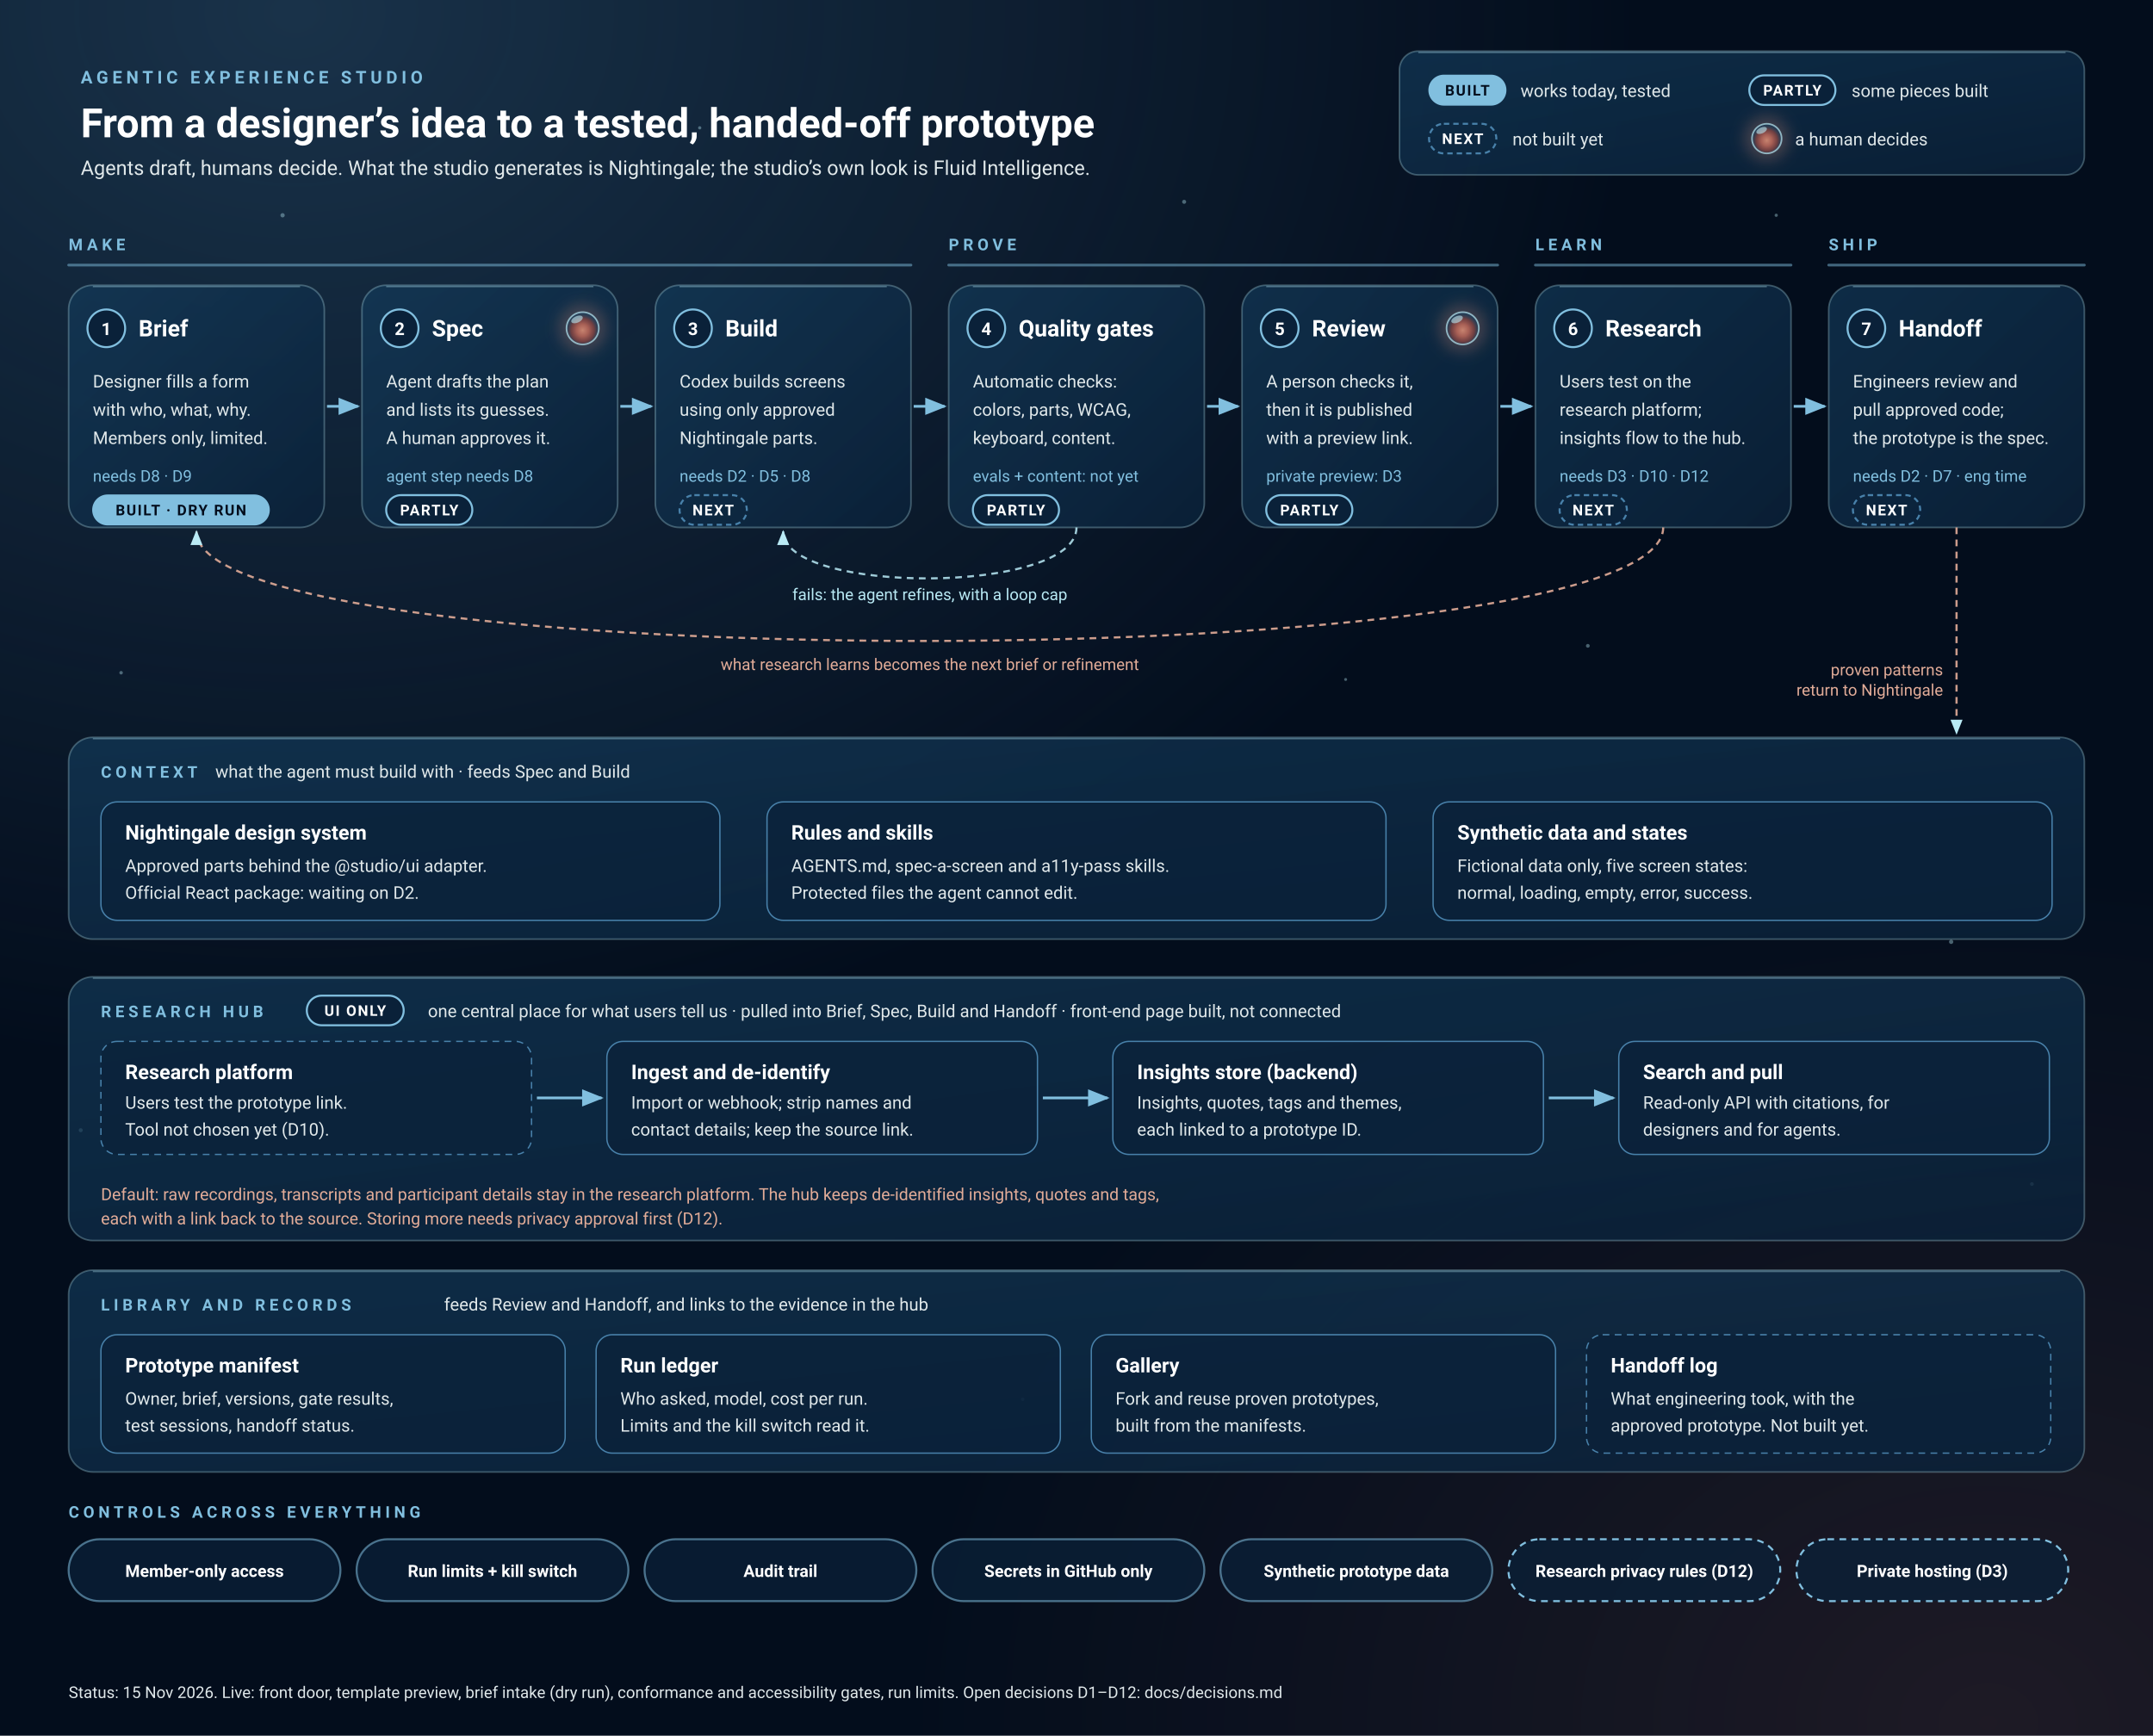
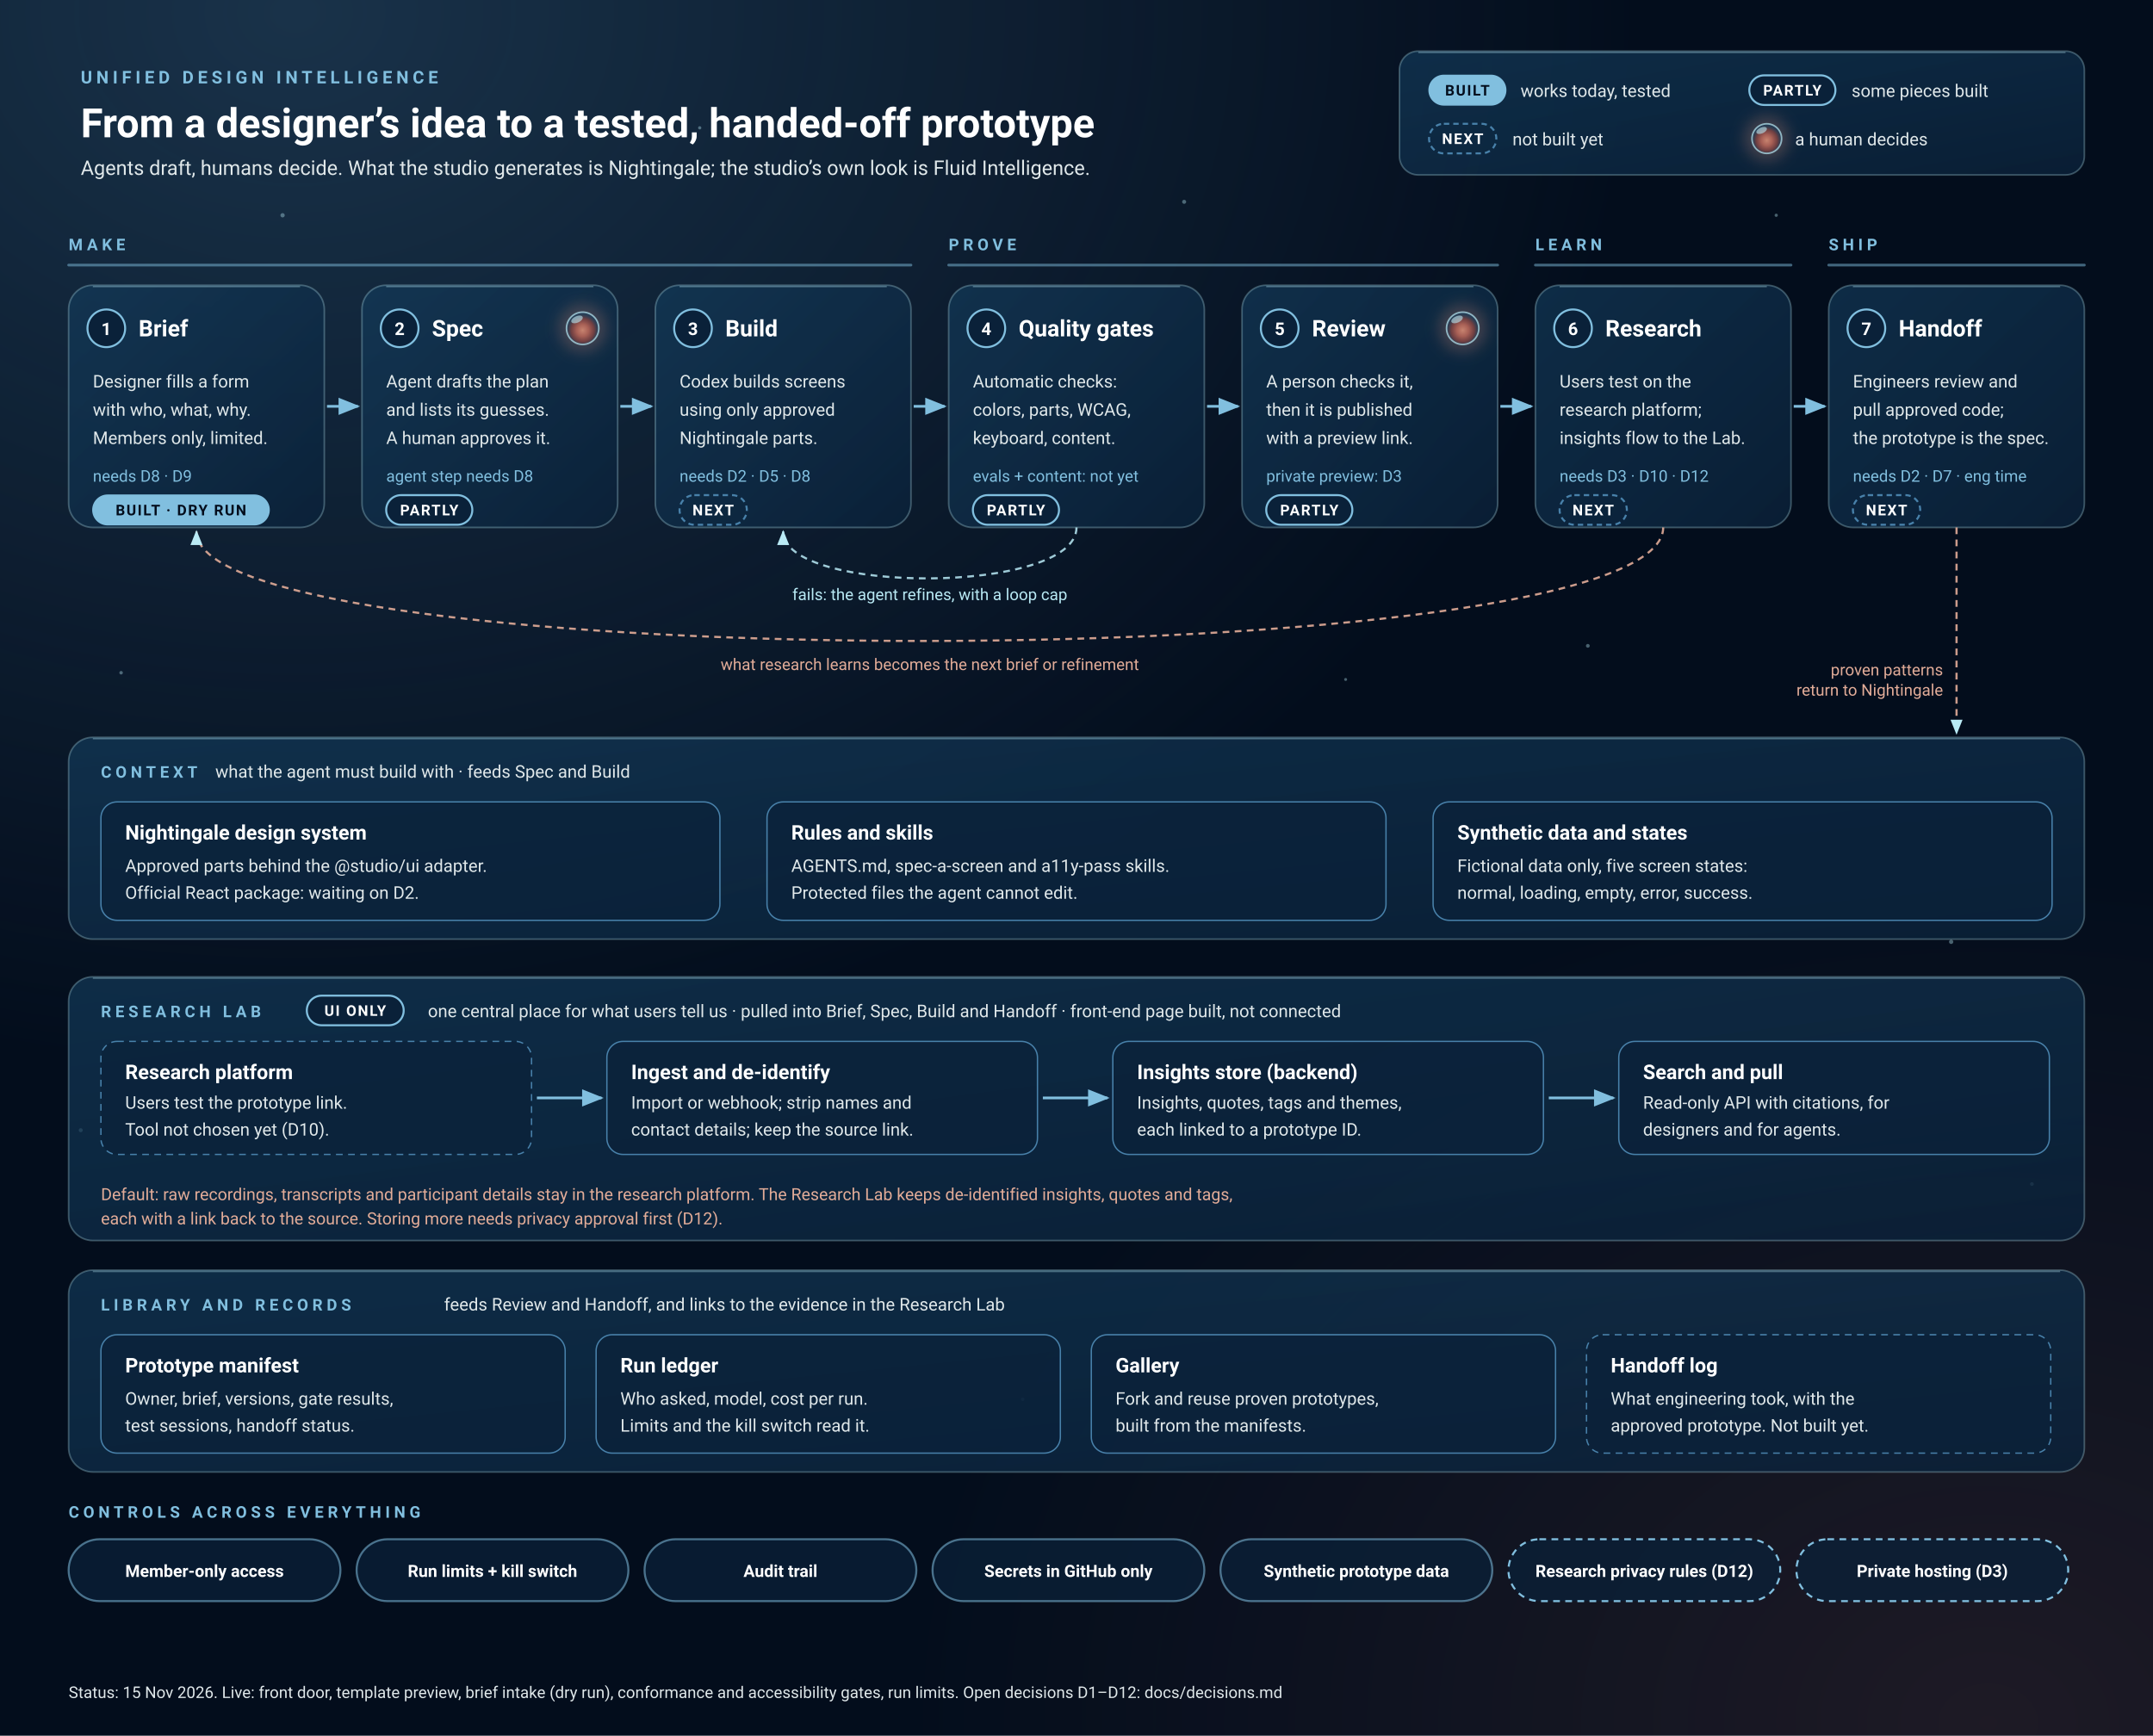
<svg xmlns="http://www.w3.org/2000/svg" viewBox="0 0 1600 1290" width="1600" height="1290" role="img" aria-labelledby="t d" font-family="system-ui, -apple-system, 'Segoe UI', Roboto, Arial, sans-serif">
  <defs>
    <radialGradient id="bgA" cx="0.14" cy="0" r="0.62">
      <stop offset="0" stop-color="#4881aa" stop-opacity="0.32" />
      <stop offset="1" stop-color="#4881aa" stop-opacity="0" />
    </radialGradient>
    <radialGradient id="bgB" cx="0.92" cy="1" r="0.5">
      <stop offset="0" stop-color="#a75f55" stop-opacity="0.16" />
      <stop offset="1" stop-color="#a75f55" stop-opacity="0" />
    </radialGradient>
    <linearGradient id="glass" x1="0" y1="0" x2="1" y2="1">
      <stop offset="0" stop-color="#133b5b" stop-opacity="0.66" />
      <stop offset="1" stop-color="#0a2139" stop-opacity="0.82" />
    </linearGradient>
    <radialGradient id="orb" cx="0.5" cy="0.56" r="0.5">
      <stop offset="0" stop-color="#c7836f" />
      <stop offset="0.38" stop-color="#a75f55" />
      <stop offset="0.72" stop-color="#743f40" stop-opacity="0.9" />
      <stop offset="1" stop-color="#133b5b" stop-opacity="0.55" />
    </radialGradient>
    <filter id="glow" x="-80%" y="-80%" width="260%" height="260%">
      <feGaussianBlur stdDeviation="5" />
    </filter>
    <marker id="arrow" viewBox="0 0 10 10" refX="9" refY="5" markerWidth="8" markerHeight="8" orient="auto-start-reverse">
      <path d="M0 1L10 5L0 9z" fill="#81bfdf" />
    </marker>
    <marker id="arrowSoft" viewBox="0 0 10 10" refX="9" refY="5" markerWidth="7" markerHeight="7" orient="auto-start-reverse">
      <path d="M0 1L10 5L0 9z" fill="#b9eaf5" />
    </marker>
  </defs>
  <rect width="1600" height="1290" fill="#030d1c" />
  <rect width="1600" height="1290" fill="url(#bgA)" />
  <rect width="1600" height="1290" fill="url(#bgB)" />
  <circle cx="210" cy="160" r="1.6" fill="#b9eaf5" opacity="0.38" />
  <circle cx="520" cy="95" r="1.2" fill="#b9eaf5" opacity="0.38" />
  <circle cx="880" cy="150" r="1.5" fill="#b9eaf5" opacity="0.38" />
  <circle cx="1180" cy="480" r="1.4" fill="#b9eaf5" opacity="0.38" />
  <circle cx="90" cy="500" r="1.3" fill="#b9eaf5" opacity="0.38" />
  <circle cx="1450" cy="700" r="1.6" fill="#b9eaf5" opacity="0.38" />
  <circle cx="760" cy="1040" r="1.3" fill="#b9eaf5" opacity="0.38" />
  <circle cx="330" cy="905" r="1.2" fill="#b9eaf5" opacity="0.38" />
  <circle cx="1510" cy="880" r="1.4" fill="#b9eaf5" opacity="0.38" />
  <circle cx="1000" cy="505" r="1.1" fill="#b9eaf5" opacity="0.38" />
  <circle cx="60" cy="840" r="1.5" fill="#b9eaf5" opacity="0.38" />
  <circle cx="1320" cy="160" r="1.2" fill="#b9eaf5" opacity="0.38" />
-   <text x="60" y="62" font-size="13" font-weight="700" fill="#81bfdf" text-anchor="start" letter-spacing="3">AGENTIC EXPERIENCE STUDIO</text>
+   <text x="60" y="62" font-size="13" font-weight="700" fill="#81bfdf" text-anchor="start" letter-spacing="3">UNIFIED DESIGN INTELLIGENCE</text>
  <text x="60" y="102" font-size="30" font-weight="700" fill="#ffffff" text-anchor="start">From a designer’s idea to a tested, handed-off prototype</text>
  <text x="60" y="130" font-size="15" font-weight="400" fill="#e0e8ea" text-anchor="start">Agents draft, humans decide. What the studio generates is Nightingale; the studio’s own look is Fluid Intelligence.</text>
  <rect x="1040" y="38" width="509" height="92" rx="14" fill="url(#glass)" stroke="#b9eaf5" stroke-opacity="0.3" stroke-width="1.2" />
  <path d="M1054 39H1535" stroke="#b9eaf5" stroke-opacity="0.35" stroke-width="1" />
  <rect x="1062" y="56" width="57" height="22" rx="11" fill="#81bfdf" stroke="#81bfdf" />
  <text x="1090.5" y="71" font-size="11" font-weight="700" fill="#030d1c" text-anchor="middle" letter-spacing="1">BUILT</text>
  <text x="1130" y="72" font-size="13" font-weight="400" fill="#e0e8ea" text-anchor="start">works today, tested</text>
  <rect x="1300" y="56" width="64" height="22" rx="11" fill="#0a2139" stroke="#81bfdf" stroke-width="1.5" />
  <text x="1332" y="71" font-size="11" font-weight="700" fill="#ffffff" text-anchor="middle" letter-spacing="1">PARTLY</text>
  <text x="1376" y="72" font-size="13" font-weight="400" fill="#e0e8ea" text-anchor="start">some pieces built</text>
  <rect x="1062" y="92" width="50" height="22" rx="11" fill="none" stroke="#4881aa" stroke-width="1.5" stroke-dasharray="4 3" />
  <text x="1087" y="107" font-size="11" font-weight="700" fill="#ffffff" text-anchor="middle" letter-spacing="1">NEXT</text>
  <text x="1124" y="108" font-size="13" font-weight="400" fill="#e0e8ea" text-anchor="start">not built yet</text>
  <circle cx="1313" cy="103" r="17" fill="#c7836f" opacity="0.28" filter="url(#glow)" />
  <circle cx="1313" cy="103" r="11" fill="url(#orb)" />
  <circle cx="1313" cy="103" r="11" fill="none" stroke="#b9eaf5" stroke-opacity="0.7" stroke-width="1.2" />
  <ellipse cx="1309.15" cy="96.95" rx="4.18" ry="2.2" fill="#b9eaf5" opacity="0.6" transform="rotate(-24 1309.15 96.95)" />
  <text x="1334" y="108" font-size="13" font-weight="400" fill="#e0e8ea" text-anchor="start">a human decides</text>
  <text x="51" y="186" font-size="12" font-weight="700" fill="#81bfdf" text-anchor="start" letter-spacing="3">MAKE</text>
  <path d="M51 197H677" stroke="#81bfdf" stroke-opacity="0.5" stroke-width="2" stroke-linecap="round" />
  <text x="705" y="186" font-size="12" font-weight="700" fill="#81bfdf" text-anchor="start" letter-spacing="3">PROVE</text>
  <path d="M705 197H1113" stroke="#81bfdf" stroke-opacity="0.5" stroke-width="2" stroke-linecap="round" />
  <text x="1141" y="186" font-size="12" font-weight="700" fill="#81bfdf" text-anchor="start" letter-spacing="3">LEARN</text>
  <path d="M1141 197H1331" stroke="#81bfdf" stroke-opacity="0.5" stroke-width="2" stroke-linecap="round" />
  <text x="1359" y="186" font-size="12" font-weight="700" fill="#81bfdf" text-anchor="start" letter-spacing="3">SHIP</text>
  <path d="M1359 197H1549" stroke="#81bfdf" stroke-opacity="0.5" stroke-width="2" stroke-linecap="round" />
  <rect x="51" y="212" width="190" height="180" rx="18" fill="url(#glass)" stroke="#b9eaf5" stroke-opacity="0.3" stroke-width="1.2" />
  <path d="M69 213H223" stroke="#b9eaf5" stroke-opacity="0.35" stroke-width="1" />
  <circle cx="79" cy="244" r="14" fill="#0a2139" stroke="#81bfdf" stroke-width="1.5" />
  <text x="79" y="249" font-size="13" font-weight="700" fill="#ffffff" text-anchor="middle">1</text>
  <text x="103" y="250" font-size="17" font-weight="700" fill="#ffffff" text-anchor="start">Brief</text>
  <text x="69" y="288" font-size="13" font-weight="400" fill="#e0e8ea" text-anchor="start">Designer fills a form</text>
  <text x="69" y="309" font-size="13" font-weight="400" fill="#e0e8ea" text-anchor="start">with who, what, why.</text>
  <text x="69" y="330" font-size="13" font-weight="400" fill="#e0e8ea" text-anchor="start">Members only, limited.</text>
  <text x="69" y="358" font-size="12" font-weight="400" fill="#81bfdf" text-anchor="start">needs D8 · D9</text>
  <rect x="69" y="368" width="131" height="22" rx="11" fill="#81bfdf" stroke="#81bfdf" />
  <text x="134.5" y="383" font-size="11" font-weight="700" fill="#030d1c" text-anchor="middle" letter-spacing="1">BUILT · DRY RUN</text>
  <path d="M243 302H266" stroke="#81bfdf" stroke-width="2" marker-end="url(#arrow)" />
  <rect x="269" y="212" width="190" height="180" rx="18" fill="url(#glass)" stroke="#b9eaf5" stroke-opacity="0.3" stroke-width="1.2" />
  <path d="M287 213H441" stroke="#b9eaf5" stroke-opacity="0.35" stroke-width="1" />
  <circle cx="297" cy="244" r="14" fill="#0a2139" stroke="#81bfdf" stroke-width="1.5" />
  <text x="297" y="249" font-size="13" font-weight="700" fill="#ffffff" text-anchor="middle">2</text>
  <text x="321" y="250" font-size="17" font-weight="700" fill="#ffffff" text-anchor="start">Spec</text>
  <circle cx="433" cy="244" r="18" fill="#c7836f" opacity="0.28" filter="url(#glow)" />
  <circle cx="433" cy="244" r="12" fill="url(#orb)" />
  <circle cx="433" cy="244" r="12" fill="none" stroke="#b9eaf5" stroke-opacity="0.7" stroke-width="1.2" />
  <ellipse cx="428.8" cy="237.4" rx="4.56" ry="2.4" fill="#b9eaf5" opacity="0.6" transform="rotate(-24 428.8 237.4)" />
  <text x="287" y="288" font-size="13" font-weight="400" fill="#e0e8ea" text-anchor="start">Agent drafts the plan</text>
  <text x="287" y="309" font-size="13" font-weight="400" fill="#e0e8ea" text-anchor="start">and lists its guesses.</text>
  <text x="287" y="330" font-size="13" font-weight="400" fill="#e0e8ea" text-anchor="start">A human approves it.</text>
  <text x="287" y="358" font-size="12" font-weight="400" fill="#81bfdf" text-anchor="start">agent step needs D8</text>
  <rect x="287" y="368" width="64" height="22" rx="11" fill="#0a2139" stroke="#81bfdf" stroke-width="1.5" />
  <text x="319" y="383" font-size="11" font-weight="700" fill="#ffffff" text-anchor="middle" letter-spacing="1">PARTLY</text>
  <path d="M461 302H484" stroke="#81bfdf" stroke-width="2" marker-end="url(#arrow)" />
  <rect x="487" y="212" width="190" height="180" rx="18" fill="url(#glass)" stroke="#b9eaf5" stroke-opacity="0.3" stroke-width="1.2" />
  <path d="M505 213H659" stroke="#b9eaf5" stroke-opacity="0.35" stroke-width="1" />
  <circle cx="515" cy="244" r="14" fill="#0a2139" stroke="#81bfdf" stroke-width="1.5" />
  <text x="515" y="249" font-size="13" font-weight="700" fill="#ffffff" text-anchor="middle">3</text>
  <text x="539" y="250" font-size="17" font-weight="700" fill="#ffffff" text-anchor="start">Build</text>
  <text x="505" y="288" font-size="13" font-weight="400" fill="#e0e8ea" text-anchor="start">Codex builds screens</text>
  <text x="505" y="309" font-size="13" font-weight="400" fill="#e0e8ea" text-anchor="start">using only approved</text>
  <text x="505" y="330" font-size="13" font-weight="400" fill="#e0e8ea" text-anchor="start">Nightingale parts.</text>
  <text x="505" y="358" font-size="12" font-weight="400" fill="#81bfdf" text-anchor="start">needs D2 · D5 · D8</text>
  <rect x="505" y="368" width="50" height="22" rx="11" fill="none" stroke="#4881aa" stroke-width="1.5" stroke-dasharray="4 3" />
  <text x="530" y="383" font-size="11" font-weight="700" fill="#ffffff" text-anchor="middle" letter-spacing="1">NEXT</text>
  <path d="M679 302H702" stroke="#81bfdf" stroke-width="2" marker-end="url(#arrow)" />
  <rect x="705" y="212" width="190" height="180" rx="18" fill="url(#glass)" stroke="#b9eaf5" stroke-opacity="0.3" stroke-width="1.2" />
  <path d="M723 213H877" stroke="#b9eaf5" stroke-opacity="0.35" stroke-width="1" />
  <circle cx="733" cy="244" r="14" fill="#0a2139" stroke="#81bfdf" stroke-width="1.5" />
  <text x="733" y="249" font-size="13" font-weight="700" fill="#ffffff" text-anchor="middle">4</text>
  <text x="757" y="250" font-size="17" font-weight="700" fill="#ffffff" text-anchor="start">Quality gates</text>
  <text x="723" y="288" font-size="13" font-weight="400" fill="#e0e8ea" text-anchor="start">Automatic checks:</text>
  <text x="723" y="309" font-size="13" font-weight="400" fill="#e0e8ea" text-anchor="start">colors, parts, WCAG,</text>
  <text x="723" y="330" font-size="13" font-weight="400" fill="#e0e8ea" text-anchor="start">keyboard, content.</text>
  <text x="723" y="358" font-size="12" font-weight="400" fill="#81bfdf" text-anchor="start">evals + content: not yet</text>
  <rect x="723" y="368" width="64" height="22" rx="11" fill="#0a2139" stroke="#81bfdf" stroke-width="1.5" />
  <text x="755" y="383" font-size="11" font-weight="700" fill="#ffffff" text-anchor="middle" letter-spacing="1">PARTLY</text>
  <path d="M897 302H920" stroke="#81bfdf" stroke-width="2" marker-end="url(#arrow)" />
  <rect x="923" y="212" width="190" height="180" rx="18" fill="url(#glass)" stroke="#b9eaf5" stroke-opacity="0.3" stroke-width="1.2" />
  <path d="M941 213H1095" stroke="#b9eaf5" stroke-opacity="0.35" stroke-width="1" />
  <circle cx="951" cy="244" r="14" fill="#0a2139" stroke="#81bfdf" stroke-width="1.5" />
  <text x="951" y="249" font-size="13" font-weight="700" fill="#ffffff" text-anchor="middle">5</text>
  <text x="975" y="250" font-size="17" font-weight="700" fill="#ffffff" text-anchor="start">Review</text>
  <circle cx="1087" cy="244" r="18" fill="#c7836f" opacity="0.28" filter="url(#glow)" />
  <circle cx="1087" cy="244" r="12" fill="url(#orb)" />
  <circle cx="1087" cy="244" r="12" fill="none" stroke="#b9eaf5" stroke-opacity="0.7" stroke-width="1.2" />
  <ellipse cx="1082.8" cy="237.4" rx="4.56" ry="2.4" fill="#b9eaf5" opacity="0.6" transform="rotate(-24 1082.8 237.4)" />
  <text x="941" y="288" font-size="13" font-weight="400" fill="#e0e8ea" text-anchor="start">A person checks it,</text>
  <text x="941" y="309" font-size="13" font-weight="400" fill="#e0e8ea" text-anchor="start">then it is published</text>
  <text x="941" y="330" font-size="13" font-weight="400" fill="#e0e8ea" text-anchor="start">with a preview link.</text>
  <text x="941" y="358" font-size="12" font-weight="400" fill="#81bfdf" text-anchor="start">private preview: D3</text>
  <rect x="941" y="368" width="64" height="22" rx="11" fill="#0a2139" stroke="#81bfdf" stroke-width="1.5" />
  <text x="973" y="383" font-size="11" font-weight="700" fill="#ffffff" text-anchor="middle" letter-spacing="1">PARTLY</text>
  <path d="M1115 302H1138" stroke="#81bfdf" stroke-width="2" marker-end="url(#arrow)" />
  <rect x="1141" y="212" width="190" height="180" rx="18" fill="url(#glass)" stroke="#b9eaf5" stroke-opacity="0.3" stroke-width="1.2" />
  <path d="M1159 213H1313" stroke="#b9eaf5" stroke-opacity="0.35" stroke-width="1" />
  <circle cx="1169" cy="244" r="14" fill="#0a2139" stroke="#81bfdf" stroke-width="1.5" />
  <text x="1169" y="249" font-size="13" font-weight="700" fill="#ffffff" text-anchor="middle">6</text>
  <text x="1193" y="250" font-size="17" font-weight="700" fill="#ffffff" text-anchor="start">Research</text>
  <text x="1159" y="288" font-size="13" font-weight="400" fill="#e0e8ea" text-anchor="start">Users test on the</text>
  <text x="1159" y="309" font-size="13" font-weight="400" fill="#e0e8ea" text-anchor="start">research platform;</text>
-   <text x="1159" y="330" font-size="13" font-weight="400" fill="#e0e8ea" text-anchor="start">insights flow to the hub.</text>
+   <text x="1159" y="330" font-size="13" font-weight="400" fill="#e0e8ea" text-anchor="start">insights flow to the Lab.</text>
  <text x="1159" y="358" font-size="12" font-weight="400" fill="#81bfdf" text-anchor="start">needs D3 · D10 · D12</text>
  <rect x="1159" y="368" width="50" height="22" rx="11" fill="none" stroke="#4881aa" stroke-width="1.5" stroke-dasharray="4 3" />
  <text x="1184" y="383" font-size="11" font-weight="700" fill="#ffffff" text-anchor="middle" letter-spacing="1">NEXT</text>
  <path d="M1333 302H1356" stroke="#81bfdf" stroke-width="2" marker-end="url(#arrow)" />
  <rect x="1359" y="212" width="190" height="180" rx="18" fill="url(#glass)" stroke="#b9eaf5" stroke-opacity="0.3" stroke-width="1.2" />
  <path d="M1377 213H1531" stroke="#b9eaf5" stroke-opacity="0.35" stroke-width="1" />
  <circle cx="1387" cy="244" r="14" fill="#0a2139" stroke="#81bfdf" stroke-width="1.5" />
  <text x="1387" y="249" font-size="13" font-weight="700" fill="#ffffff" text-anchor="middle">7</text>
  <text x="1411" y="250" font-size="17" font-weight="700" fill="#ffffff" text-anchor="start">Handoff</text>
  <text x="1377" y="288" font-size="13" font-weight="400" fill="#e0e8ea" text-anchor="start">Engineers review and</text>
  <text x="1377" y="309" font-size="13" font-weight="400" fill="#e0e8ea" text-anchor="start">pull approved code;</text>
  <text x="1377" y="330" font-size="13" font-weight="400" fill="#e0e8ea" text-anchor="start">the prototype is the spec.</text>
  <text x="1377" y="358" font-size="12" font-weight="400" fill="#81bfdf" text-anchor="start">needs D2 · D7 · eng time</text>
  <rect x="1377" y="368" width="50" height="22" rx="11" fill="none" stroke="#4881aa" stroke-width="1.5" stroke-dasharray="4 3" />
  <text x="1402" y="383" font-size="11" font-weight="700" fill="#ffffff" text-anchor="middle" letter-spacing="1">NEXT</text>
  <path d="M800 392 C800 442, 582 442, 582 395" fill="none" stroke="#b9eaf5" stroke-opacity="0.85" stroke-width="1.6" stroke-dasharray="5 4" marker-end="url(#arrowSoft)" />
  <text x="691" y="446" font-size="12" font-weight="400" fill="#b9eaf5" text-anchor="middle">fails: the agent refines, with a loop cap</text>
  <path d="M1236 392 C1236 504, 146 504, 146 395" fill="none" stroke="#e2ac98" stroke-opacity="0.9" stroke-width="1.6" stroke-dasharray="5 4" marker-end="url(#arrowSoft)" />
  <text x="691" y="498" font-size="12" font-weight="400" fill="#e2ac98" text-anchor="middle">what research learns becomes the next brief or refinement</text>
  <path d="M1454 392 V545" fill="none" stroke="#e2ac98" stroke-opacity="0.9" stroke-width="1.6" stroke-dasharray="5 4" marker-end="url(#arrowSoft)" />
  <text x="1444" y="502" font-size="12" font-weight="400" fill="#e2ac98" text-anchor="end">proven patterns</text>
  <text x="1444" y="517" font-size="12" font-weight="400" fill="#e2ac98" text-anchor="end">return to Nightingale</text>
  <rect x="51" y="548" width="1498" height="150" rx="18" fill="url(#glass)" stroke="#b9eaf5" stroke-opacity="0.3" stroke-width="1.2" />
  <path d="M69 549H1531" stroke="#b9eaf5" stroke-opacity="0.35" stroke-width="1" />
  <text x="75" y="578" font-size="12" font-weight="700" fill="#81bfdf" text-anchor="start" letter-spacing="3">CONTEXT</text>
  <text x="160" y="578" font-size="13" font-weight="400" fill="#e0e8ea" text-anchor="start">what the agent must build with · feeds Spec and Build</text>
  <rect x="75" y="596" width="460" height="88" rx="12" fill="#0a2139" fill-opacity="0.7" stroke="#4881aa" stroke-width="1" />
  <text x="93" y="624" font-size="15" font-weight="700" fill="#ffffff" text-anchor="start">Nightingale design system</text>
  <text x="93" y="648" font-size="13" font-weight="400" fill="#e0e8ea" text-anchor="start">Approved parts behind the @studio/ui adapter.</text>
  <text x="93" y="668" font-size="13" font-weight="400" fill="#e0e8ea" text-anchor="start">Official React package: waiting on D2.</text>
  <rect x="570" y="596" width="460" height="88" rx="12" fill="#0a2139" fill-opacity="0.7" stroke="#4881aa" stroke-width="1" />
  <text x="588" y="624" font-size="15" font-weight="700" fill="#ffffff" text-anchor="start">Rules and skills</text>
  <text x="588" y="648" font-size="13" font-weight="400" fill="#e0e8ea" text-anchor="start">AGENTS.md, spec-a-screen and a11y-pass skills.</text>
  <text x="588" y="668" font-size="13" font-weight="400" fill="#e0e8ea" text-anchor="start">Protected files the agent cannot edit.</text>
  <rect x="1065" y="596" width="460" height="88" rx="12" fill="#0a2139" fill-opacity="0.7" stroke="#4881aa" stroke-width="1" />
  <text x="1083" y="624" font-size="15" font-weight="700" fill="#ffffff" text-anchor="start">Synthetic data and states</text>
  <text x="1083" y="648" font-size="13" font-weight="400" fill="#e0e8ea" text-anchor="start">Fictional data only, five screen states:</text>
  <text x="1083" y="668" font-size="13" font-weight="400" fill="#e0e8ea" text-anchor="start">normal, loading, empty, error, success.</text>
  <rect x="51" y="726" width="1498" height="196" rx="18" fill="url(#glass)" stroke="#b9eaf5" stroke-opacity="0.3" stroke-width="1.2" />
  <path d="M69 727H1531" stroke="#b9eaf5" stroke-opacity="0.35" stroke-width="1" />
-   <text x="75" y="756" font-size="12" font-weight="700" fill="#81bfdf" text-anchor="start" letter-spacing="3">RESEARCH HUB</text>
+   <text x="75" y="756" font-size="12" font-weight="700" fill="#81bfdf" text-anchor="start" letter-spacing="3">RESEARCH LAB</text>
  <rect x="228" y="740" width="72" height="22" rx="11" fill="#0a2139" stroke="#81bfdf" stroke-width="1.5" />
  <text x="264" y="755" font-size="11" font-weight="700" fill="#ffffff" text-anchor="middle" letter-spacing="1">UI ONLY</text>
  <text x="318" y="756" font-size="13" font-weight="400" fill="#e0e8ea" text-anchor="start">one central place for what users tell us · pulled into Brief, Spec, Build and Handoff · front-end page built, not connected</text>
  <rect x="75" y="774" width="320" height="84" rx="12" fill="#0a2139" fill-opacity="0.7" stroke="#4881aa" stroke-width="1" stroke-dasharray="5 4" />
  <text x="93" y="802" font-size="15" font-weight="700" fill="#ffffff" text-anchor="start">Research platform</text>
  <text x="93" y="824" font-size="13" font-weight="400" fill="#e0e8ea" text-anchor="start">Users test the prototype link.</text>
  <text x="93" y="844" font-size="13" font-weight="400" fill="#e0e8ea" text-anchor="start">Tool not chosen yet (D10).</text>
  <path d="M399 816H447" stroke="#81bfdf" stroke-width="2" marker-end="url(#arrow)" />
  <rect x="451" y="774" width="320" height="84" rx="12" fill="#0a2139" fill-opacity="0.7" stroke="#4881aa" stroke-width="1" />
  <text x="469" y="802" font-size="15" font-weight="700" fill="#ffffff" text-anchor="start">Ingest and de-identify</text>
  <text x="469" y="824" font-size="13" font-weight="400" fill="#e0e8ea" text-anchor="start">Import or webhook; strip names and</text>
  <text x="469" y="844" font-size="13" font-weight="400" fill="#e0e8ea" text-anchor="start">contact details; keep the source link.</text>
  <path d="M775 816H823" stroke="#81bfdf" stroke-width="2" marker-end="url(#arrow)" />
  <rect x="827" y="774" width="320" height="84" rx="12" fill="#0a2139" fill-opacity="0.7" stroke="#4881aa" stroke-width="1" />
  <text x="845" y="802" font-size="15" font-weight="700" fill="#ffffff" text-anchor="start">Insights store (backend)</text>
  <text x="845" y="824" font-size="13" font-weight="400" fill="#e0e8ea" text-anchor="start">Insights, quotes, tags and themes,</text>
  <text x="845" y="844" font-size="13" font-weight="400" fill="#e0e8ea" text-anchor="start">each linked to a prototype ID.</text>
  <path d="M1151 816H1199" stroke="#81bfdf" stroke-width="2" marker-end="url(#arrow)" />
  <rect x="1203" y="774" width="320" height="84" rx="12" fill="#0a2139" fill-opacity="0.7" stroke="#4881aa" stroke-width="1" />
  <text x="1221" y="802" font-size="15" font-weight="700" fill="#ffffff" text-anchor="start">Search and pull</text>
  <text x="1221" y="824" font-size="13" font-weight="400" fill="#e0e8ea" text-anchor="start">Read-only API with citations, for</text>
  <text x="1221" y="844" font-size="13" font-weight="400" fill="#e0e8ea" text-anchor="start">designers and for agents.</text>
-   <text x="75" y="892" font-size="12.5" font-weight="400" fill="#e2ac98" text-anchor="start">Default: raw recordings, transcripts and participant details stay in the research platform. The hub keeps de-identified insights, quotes and tags,</text>
+   <text x="75" y="892" font-size="12.5" font-weight="400" fill="#e2ac98" text-anchor="start">Default: raw recordings, transcripts and participant details stay in the research platform. The Research Lab keeps de-identified insights, quotes and tags,</text>
  <text x="75" y="910" font-size="12.5" font-weight="400" fill="#e2ac98" text-anchor="start">each with a link back to the source. Storing more needs privacy approval first (D12).</text>
  <rect x="51" y="944" width="1498" height="150" rx="18" fill="url(#glass)" stroke="#b9eaf5" stroke-opacity="0.3" stroke-width="1.2" />
  <path d="M69 945H1531" stroke="#b9eaf5" stroke-opacity="0.35" stroke-width="1" />
  <text x="75" y="974" font-size="12" font-weight="700" fill="#81bfdf" text-anchor="start" letter-spacing="3">LIBRARY AND RECORDS</text>
-   <text x="330" y="974" font-size="13" font-weight="400" fill="#e0e8ea" text-anchor="start">feeds Review and Handoff, and links to the evidence in the hub</text>
+   <text x="330" y="974" font-size="13" font-weight="400" fill="#e0e8ea" text-anchor="start">feeds Review and Handoff, and links to the evidence in the Research Lab</text>
  <rect x="75" y="992" width="345" height="88" rx="12" fill="#0a2139" fill-opacity="0.7" stroke="#4881aa" stroke-width="1" />
  <text x="93" y="1020" font-size="15" font-weight="700" fill="#ffffff" text-anchor="start">Prototype manifest</text>
  <text x="93" y="1044" font-size="13" font-weight="400" fill="#e0e8ea" text-anchor="start">Owner, brief, versions, gate results,</text>
  <text x="93" y="1064" font-size="13" font-weight="400" fill="#e0e8ea" text-anchor="start">test sessions, handoff status.</text>
  <rect x="443" y="992" width="345" height="88" rx="12" fill="#0a2139" fill-opacity="0.7" stroke="#4881aa" stroke-width="1" />
  <text x="461" y="1020" font-size="15" font-weight="700" fill="#ffffff" text-anchor="start">Run ledger</text>
  <text x="461" y="1044" font-size="13" font-weight="400" fill="#e0e8ea" text-anchor="start">Who asked, model, cost per run.</text>
  <text x="461" y="1064" font-size="13" font-weight="400" fill="#e0e8ea" text-anchor="start">Limits and the kill switch read it.</text>
  <rect x="811" y="992" width="345" height="88" rx="12" fill="#0a2139" fill-opacity="0.7" stroke="#4881aa" stroke-width="1" />
  <text x="829" y="1020" font-size="15" font-weight="700" fill="#ffffff" text-anchor="start">Gallery</text>
  <text x="829" y="1044" font-size="13" font-weight="400" fill="#e0e8ea" text-anchor="start">Fork and reuse proven prototypes,</text>
  <text x="829" y="1064" font-size="13" font-weight="400" fill="#e0e8ea" text-anchor="start">built from the manifests.</text>
  <rect x="1179" y="992" width="345" height="88" rx="12" fill="#0a2139" fill-opacity="0.7" stroke="#4881aa" stroke-width="1" stroke-dasharray="5 4" />
  <text x="1197" y="1020" font-size="15" font-weight="700" fill="#ffffff" text-anchor="start">Handoff log</text>
  <text x="1197" y="1044" font-size="13" font-weight="400" fill="#e0e8ea" text-anchor="start">What engineering took, with the</text>
  <text x="1197" y="1064" font-size="13" font-weight="400" fill="#e0e8ea" text-anchor="start">approved prototype. Not built yet.</text>
  <text x="51" y="1128" font-size="12" font-weight="700" fill="#81bfdf" text-anchor="start" letter-spacing="3">CONTROLS ACROSS EVERYTHING</text>
  <rect x="51" y="1144" width="202" height="46" rx="23" fill="#0a2139" fill-opacity="0.75" stroke="#81bfdf" stroke-opacity="0.55" stroke-width="1.5" />
  <text x="152" y="1172" font-size="12.5" font-weight="600" fill="#ffffff" text-anchor="middle">Member-only access</text>
  <rect x="265" y="1144" width="202" height="46" rx="23" fill="#0a2139" fill-opacity="0.75" stroke="#81bfdf" stroke-opacity="0.55" stroke-width="1.5" />
  <text x="366" y="1172" font-size="12.5" font-weight="600" fill="#ffffff" text-anchor="middle">Run limits + kill switch</text>
  <rect x="479" y="1144" width="202" height="46" rx="23" fill="#0a2139" fill-opacity="0.75" stroke="#81bfdf" stroke-opacity="0.55" stroke-width="1.5" />
  <text x="580" y="1172" font-size="12.5" font-weight="600" fill="#ffffff" text-anchor="middle">Audit trail</text>
  <rect x="693" y="1144" width="202" height="46" rx="23" fill="#0a2139" fill-opacity="0.75" stroke="#81bfdf" stroke-opacity="0.55" stroke-width="1.5" />
  <text x="794" y="1172" font-size="12.5" font-weight="600" fill="#ffffff" text-anchor="middle">Secrets in GitHub only</text>
  <rect x="907" y="1144" width="202" height="46" rx="23" fill="#0a2139" fill-opacity="0.75" stroke="#81bfdf" stroke-opacity="0.55" stroke-width="1.5" />
  <text x="1008" y="1172" font-size="12.5" font-weight="600" fill="#ffffff" text-anchor="middle">Synthetic prototype data</text>
  <rect x="1121" y="1144" width="202" height="46" rx="23" fill="#0a2139" fill-opacity="0.75" stroke="#81bfdf" stroke-opacity="1" stroke-width="1.5" stroke-dasharray="5 4" />
  <text x="1222" y="1172" font-size="12.5" font-weight="600" fill="#ffffff" text-anchor="middle">Research privacy rules (D12)</text>
  <rect x="1335" y="1144" width="202" height="46" rx="23" fill="#0a2139" fill-opacity="0.75" stroke="#81bfdf" stroke-opacity="1" stroke-width="1.5" stroke-dasharray="5 4" />
  <text x="1436" y="1172" font-size="12.5" font-weight="600" fill="#ffffff" text-anchor="middle">Private hosting (D3)</text>
  <text x="51" y="1262" font-size="12" font-weight="400" fill="#e0e8ea" text-anchor="start">Status: 15 Nov 2026. Live: front door, template preview, brief intake (dry run), conformance and accessibility gates, run limits. Open decisions D1–D12: docs/decisions.md</text>
</svg>
